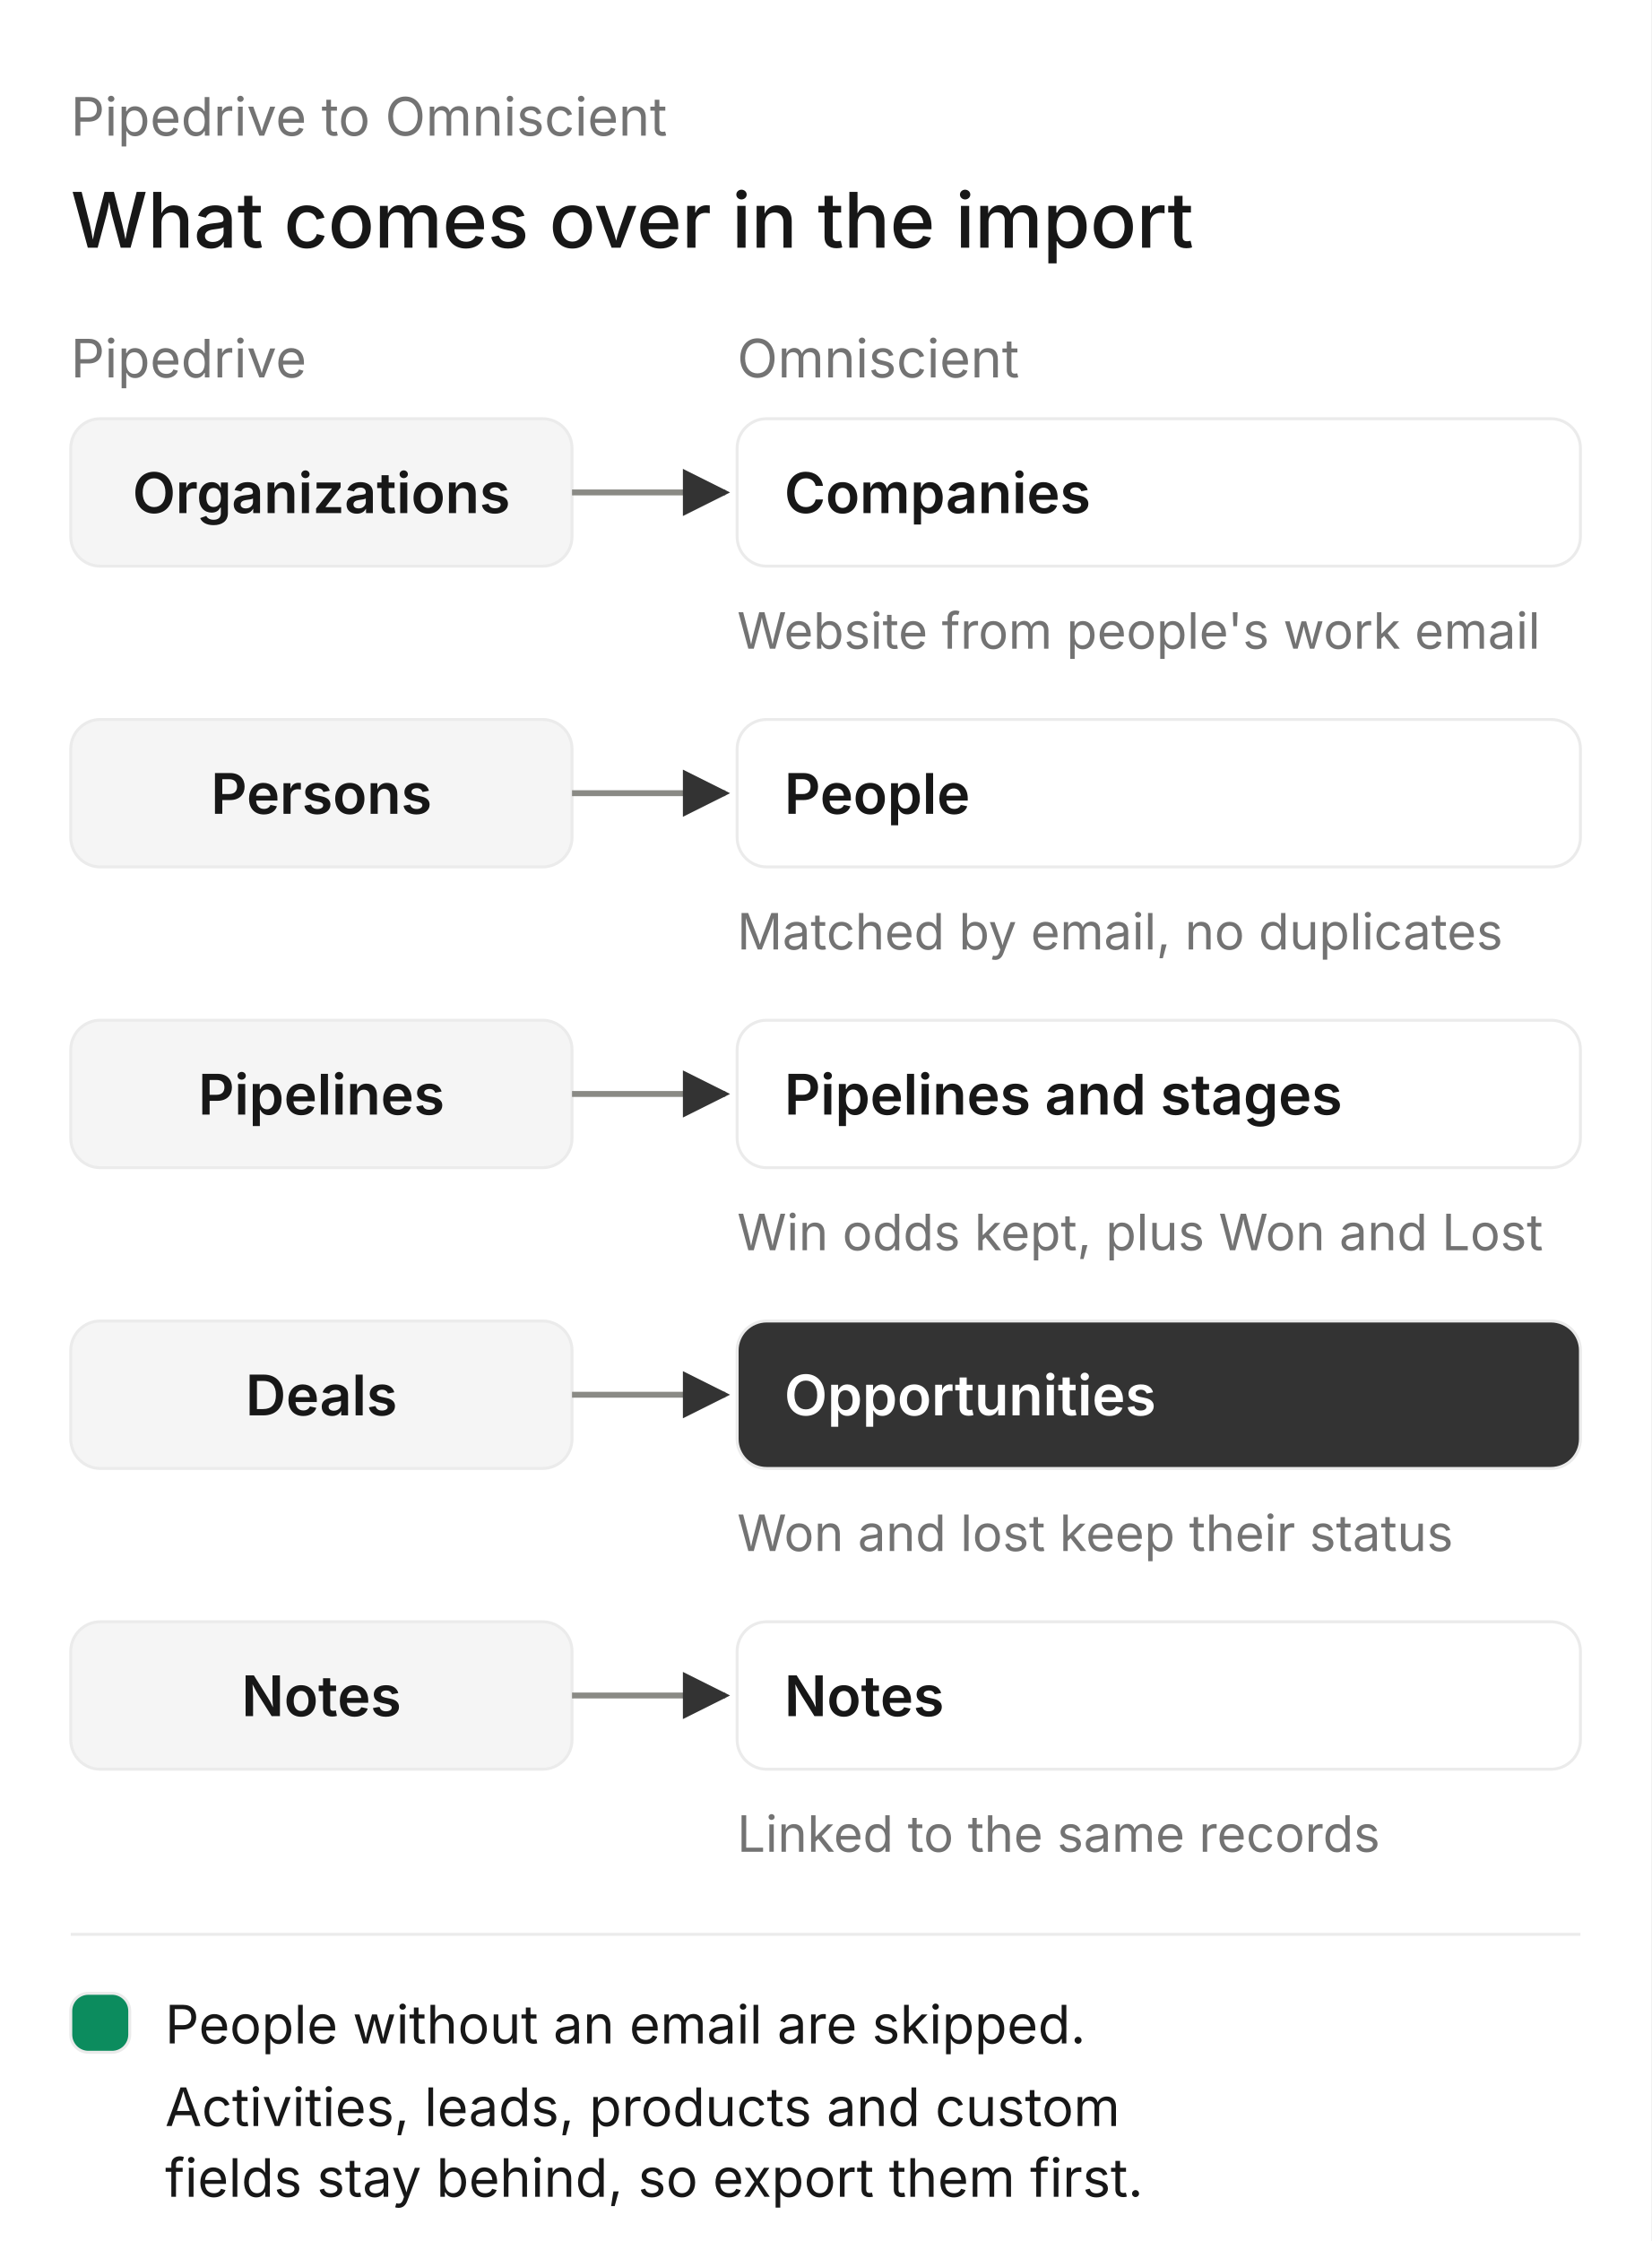
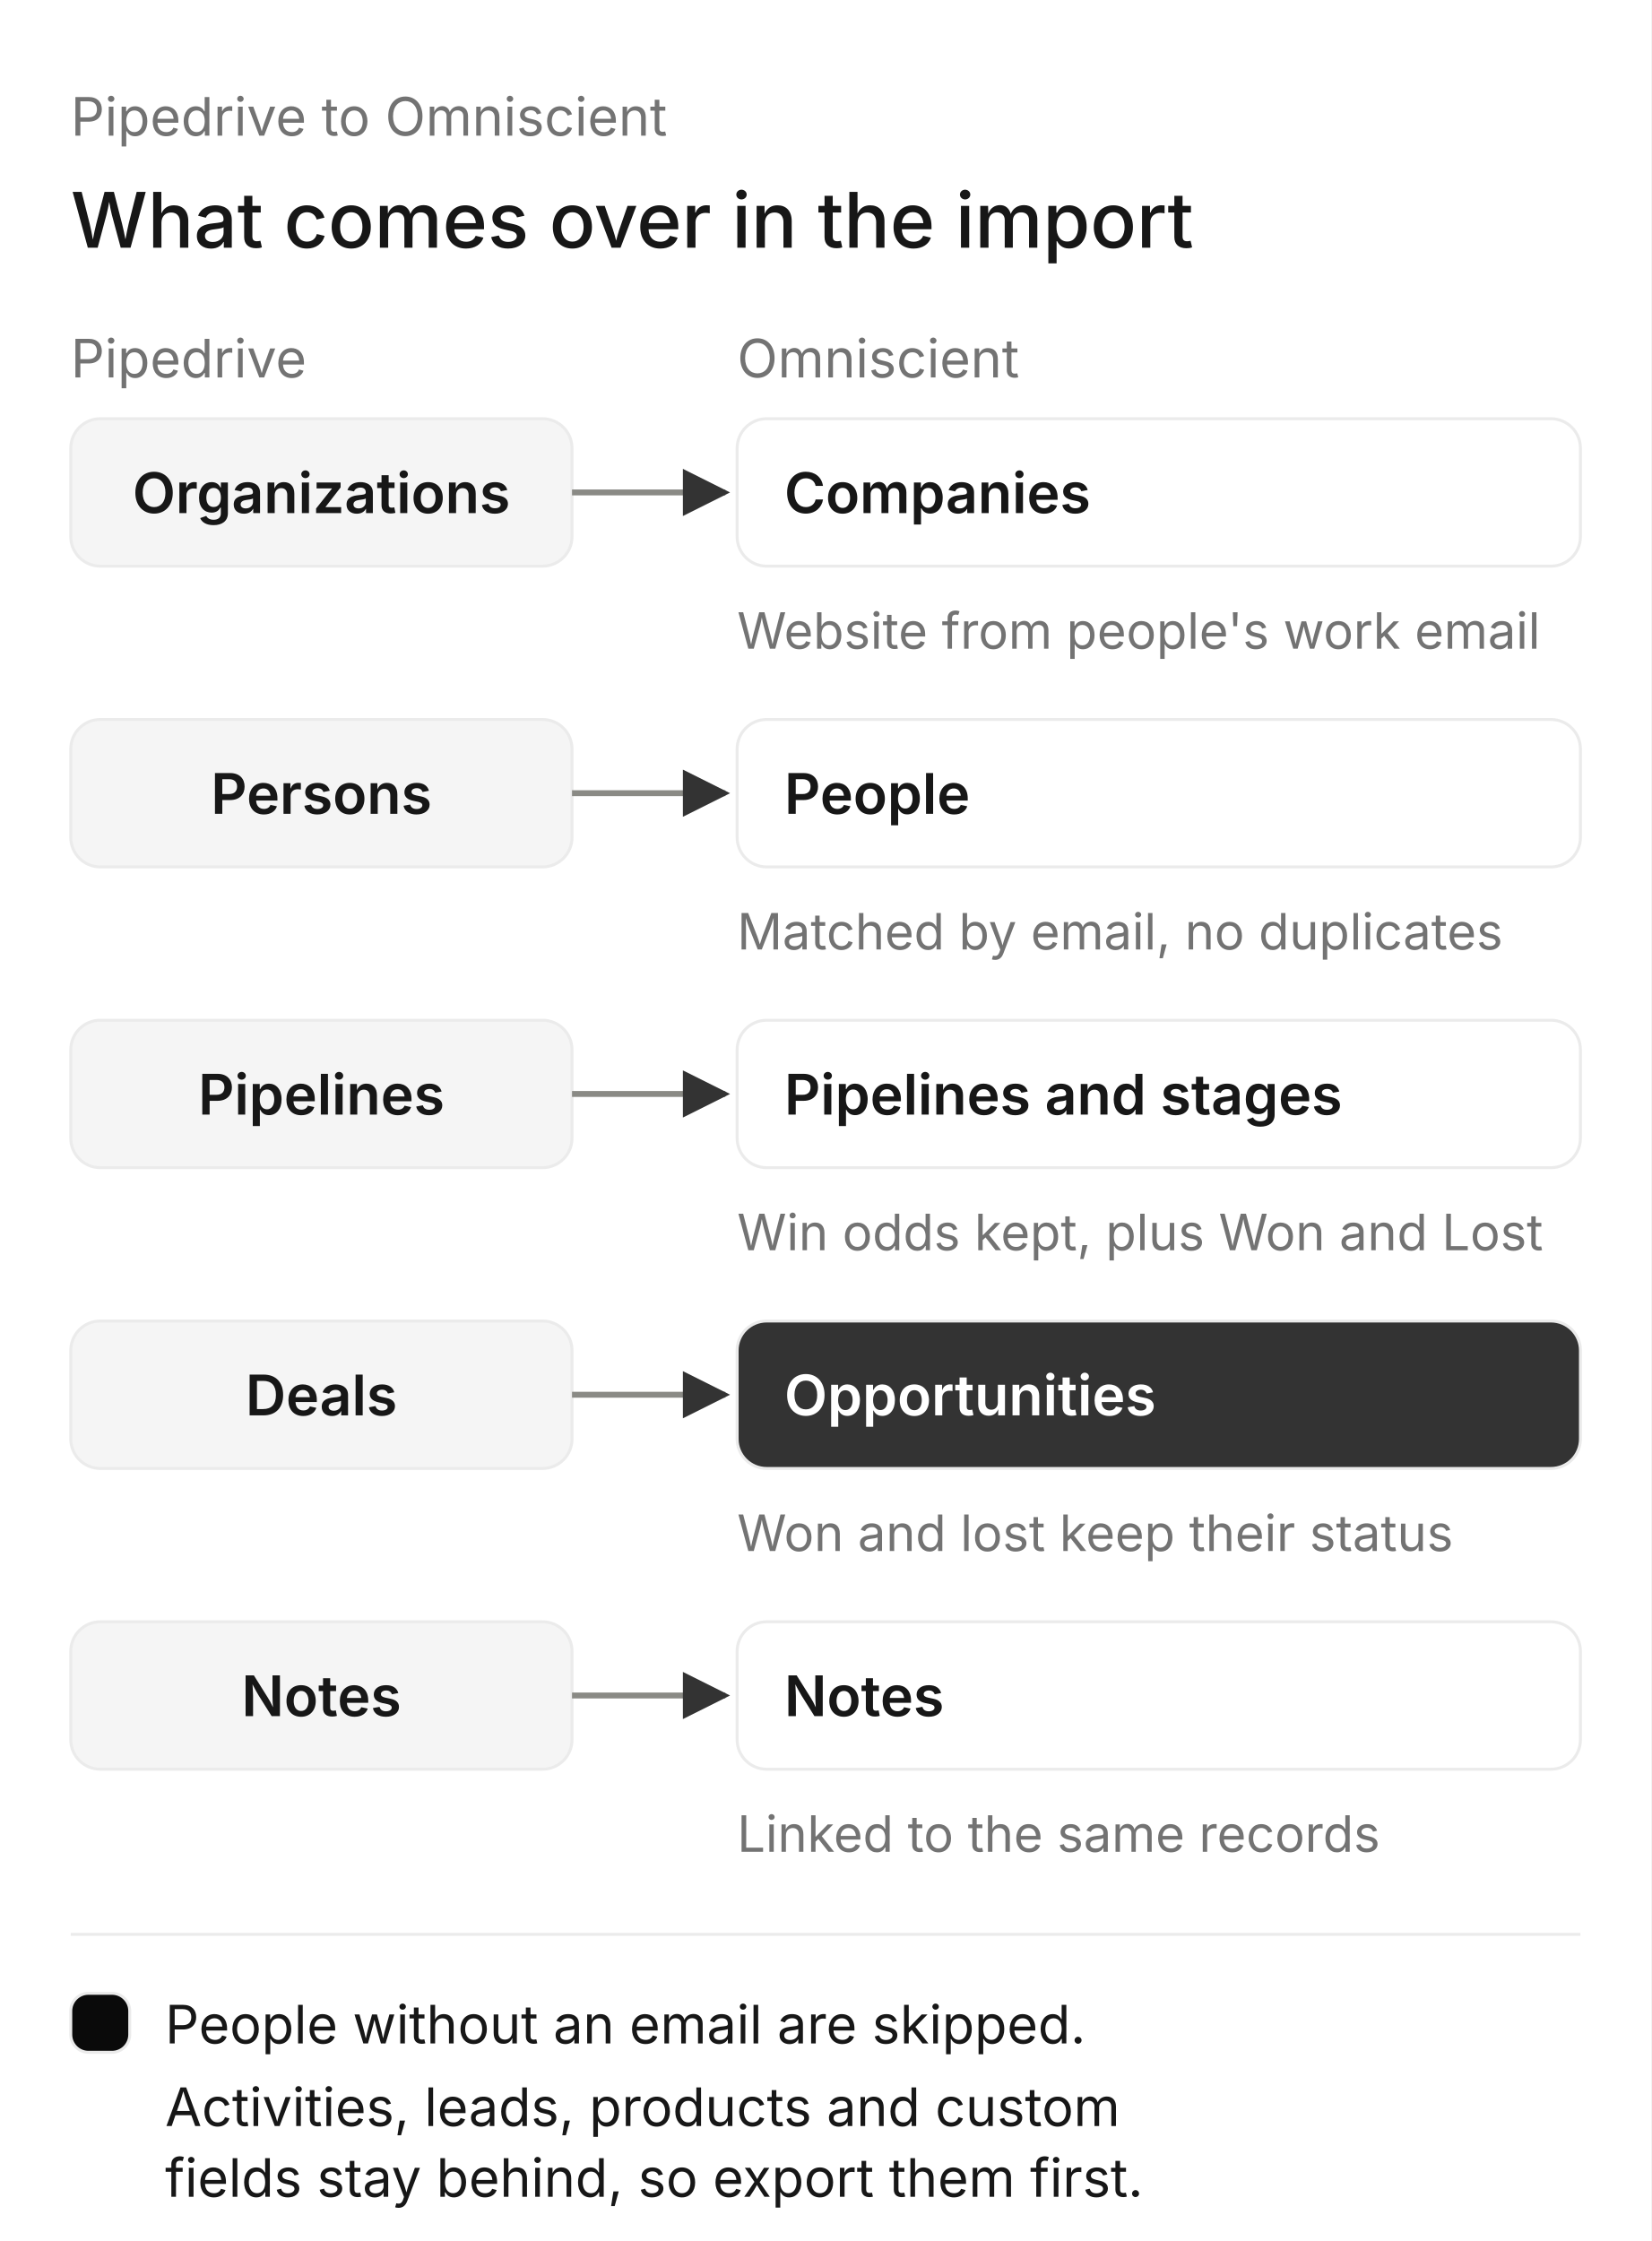
<svg xmlns="http://www.w3.org/2000/svg" viewBox="0 0 560 760" width="560" height="760" role="img" aria-labelledby="t d" font-family="Inter, system-ui, sans-serif">
  <defs>
    <marker id="a" viewBox="0 0 10 10" refX="9" refY="5" markerWidth="8" markerHeight="8" orient="auto">
      <path d="M0 0 10 5 0 10z" fill="#333333" />
    </marker>
  </defs>
  <rect width="560" height="760" fill="#ffffff" />
  <text x="24" y="46" font-family="Inter, system-ui, sans-serif" font-size="18" fill="#737373">Pipedrive to Omniscient</text>
  <text x="24" y="84" font-size="26" font-weight="500" fill="#171717">What comes over <tspan fill="#171717">in the import</tspan>
  </text>
  <text x="24" y="128" font-family="Inter, system-ui, sans-serif" font-size="18" fill="#737373">Pipedrive</text>
  <text x="250" y="128" font-family="Inter, system-ui, sans-serif" font-size="18" fill="#737373">Omniscient</text>
  <rect x="24" y="142" width="170" height="50" fill="#f5f5f5" stroke="#ebebeb" rx="10" />
  <text x="109" y="174" text-anchor="middle" font-size="19" font-weight="600" fill="#171717">Organizations</text>
  <line x1="194" y1="167" x2="246" y2="167" stroke="#8a8a85" stroke-width="2" marker-end="url(#a)" />
  <rect x="250" y="142" width="286" height="50" fill="#ffffff" stroke="#ebebeb" rx="10" />
  <text x="266" y="174" font-size="19" font-weight="600" fill="#171717">Companies</text>
  <text x="250" y="220" font-size="17" fill="#737373">Website from people's work email</text>
  <rect x="24" y="244" width="170" height="50" fill="#f5f5f5" stroke="#ebebeb" rx="10" />
  <text x="109" y="276" text-anchor="middle" font-size="19" font-weight="600" fill="#171717">Persons</text>
  <line x1="194" y1="269" x2="246" y2="269" stroke="#8a8a85" stroke-width="2" marker-end="url(#a)" />
  <rect x="250" y="244" width="286" height="50" fill="#ffffff" stroke="#ebebeb" rx="10" />
  <text x="266" y="276" font-size="19" font-weight="600" fill="#171717">People</text>
  <text x="250" y="322" font-size="17" fill="#737373">Matched by email, no duplicates</text>
  <rect x="24" y="346" width="170" height="50" fill="#f5f5f5" stroke="#ebebeb" rx="10" />
  <text x="109" y="378" text-anchor="middle" font-size="19" font-weight="600" fill="#171717">Pipelines</text>
  <line x1="194" y1="371" x2="246" y2="371" stroke="#8a8a85" stroke-width="2" marker-end="url(#a)" />
  <rect x="250" y="346" width="286" height="50" fill="#ffffff" stroke="#ebebeb" rx="10" />
  <text x="266" y="378" font-size="19" font-weight="600" fill="#171717">Pipelines and stages</text>
  <text x="250" y="424" font-size="17" fill="#737373">Win odds kept, plus Won and Lost</text>
  <rect x="24" y="448" width="170" height="50" fill="#f5f5f5" stroke="#ebebeb" rx="10" />
  <text x="109" y="480" text-anchor="middle" font-size="19" font-weight="600" fill="#171717">Deals</text>
  <line x1="194" y1="473" x2="246" y2="473" stroke="#8a8a85" stroke-width="2" marker-end="url(#a)" />
  <rect x="250" y="448" width="286" height="50" fill="#333333" stroke="#ebebeb" rx="10" />
  <text x="266" y="480" font-size="19" font-weight="600" fill="#ffffff">Opportunities</text>
  <text x="250" y="526" font-size="17" fill="#737373">Won and lost keep their status</text>
  <rect x="24" y="550" width="170" height="50" fill="#f5f5f5" stroke="#ebebeb" rx="10" />
  <text x="109" y="582" text-anchor="middle" font-size="19" font-weight="600" fill="#171717">Notes</text>
  <line x1="194" y1="575" x2="246" y2="575" stroke="#8a8a85" stroke-width="2" marker-end="url(#a)" />
  <rect x="250" y="550" width="286" height="50" fill="#ffffff" stroke="#ebebeb" rx="10" />
  <text x="266" y="582" font-size="19" font-weight="600" fill="#171717">Notes</text>
  <text x="250" y="628" font-size="17" fill="#737373">Linked to the same records</text>
  <line x1="24" y1="656" x2="536" y2="656" stroke="#ebebeb" />
-   <rect x="24" y="676" width="20" height="20" fill="#0c8c5e" stroke="#ebebeb" rx="6" />
+   <rect x="24" y="676" width="20" height="20" fill="#0a0a0a" stroke="#ebebeb" rx="6" />
  <text x="56" y="693" font-size="18" fill="#171717">People without an email are skipped.</text>
  <text x="56" y="721" font-size="18" fill="#171717">Activities, leads, products and custom</text>
  <text x="56" y="745" font-size="18" fill="#171717">fields stay behind, so export them first.</text>
</svg>
